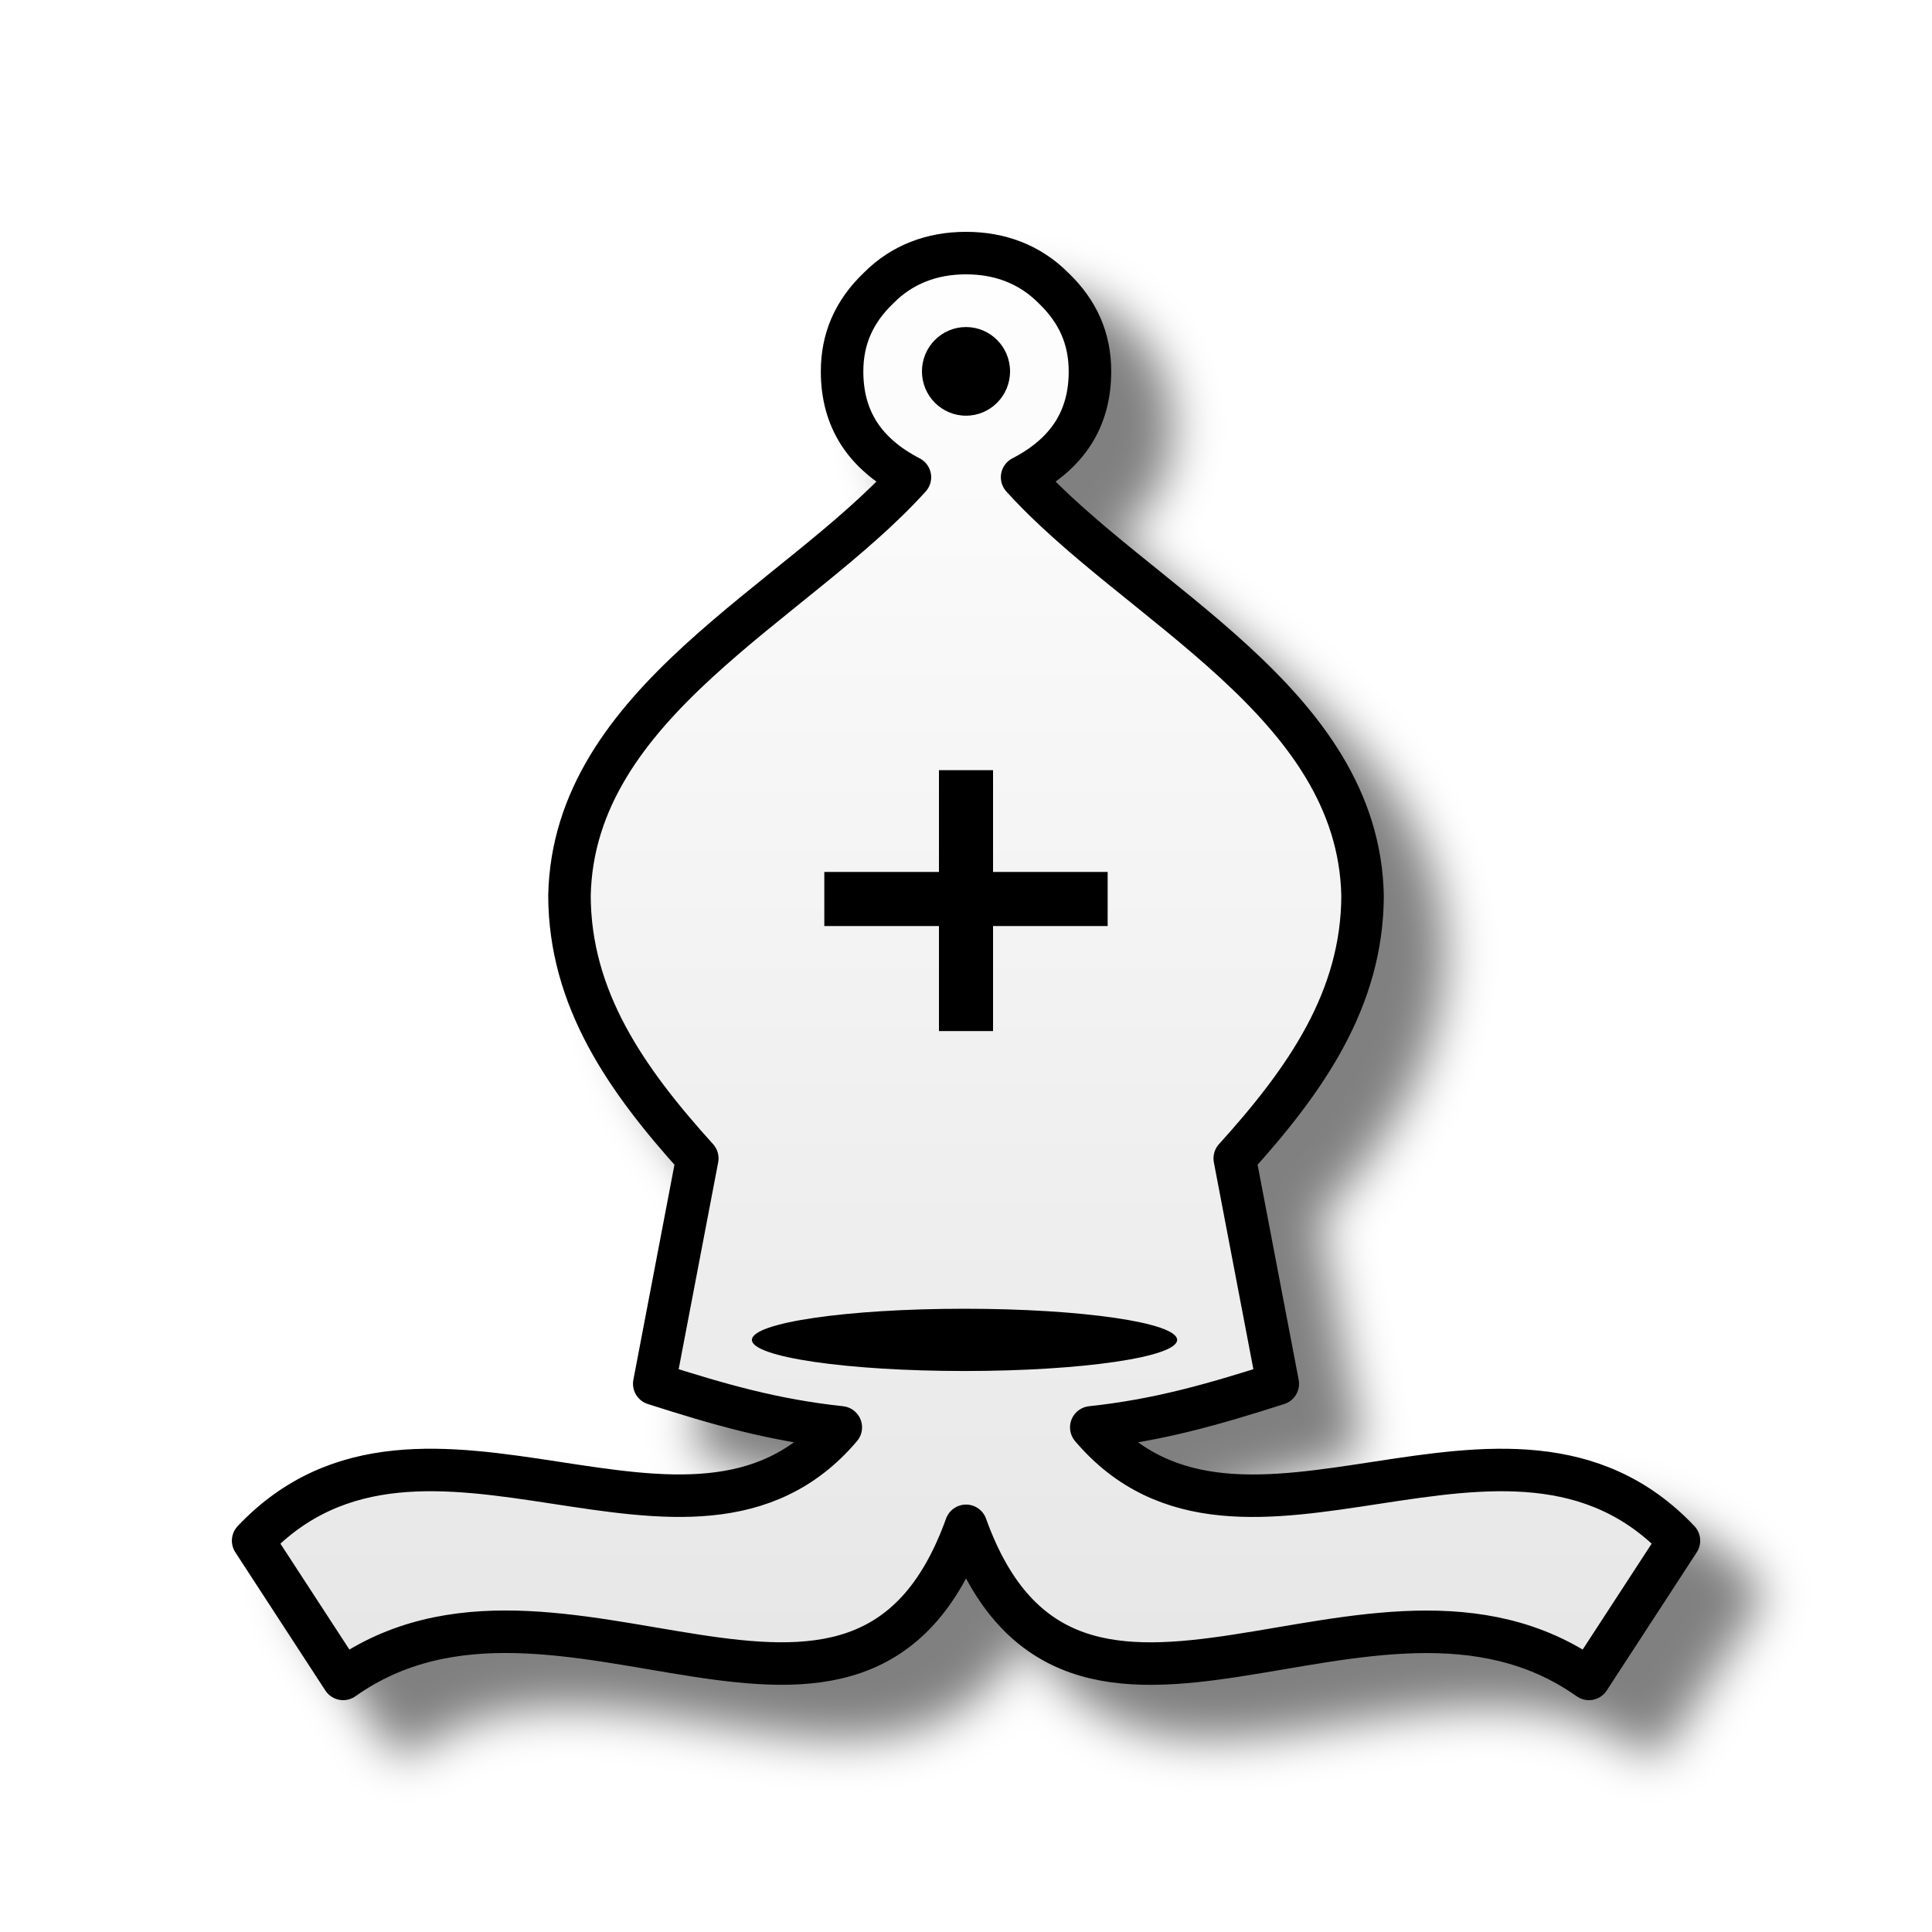
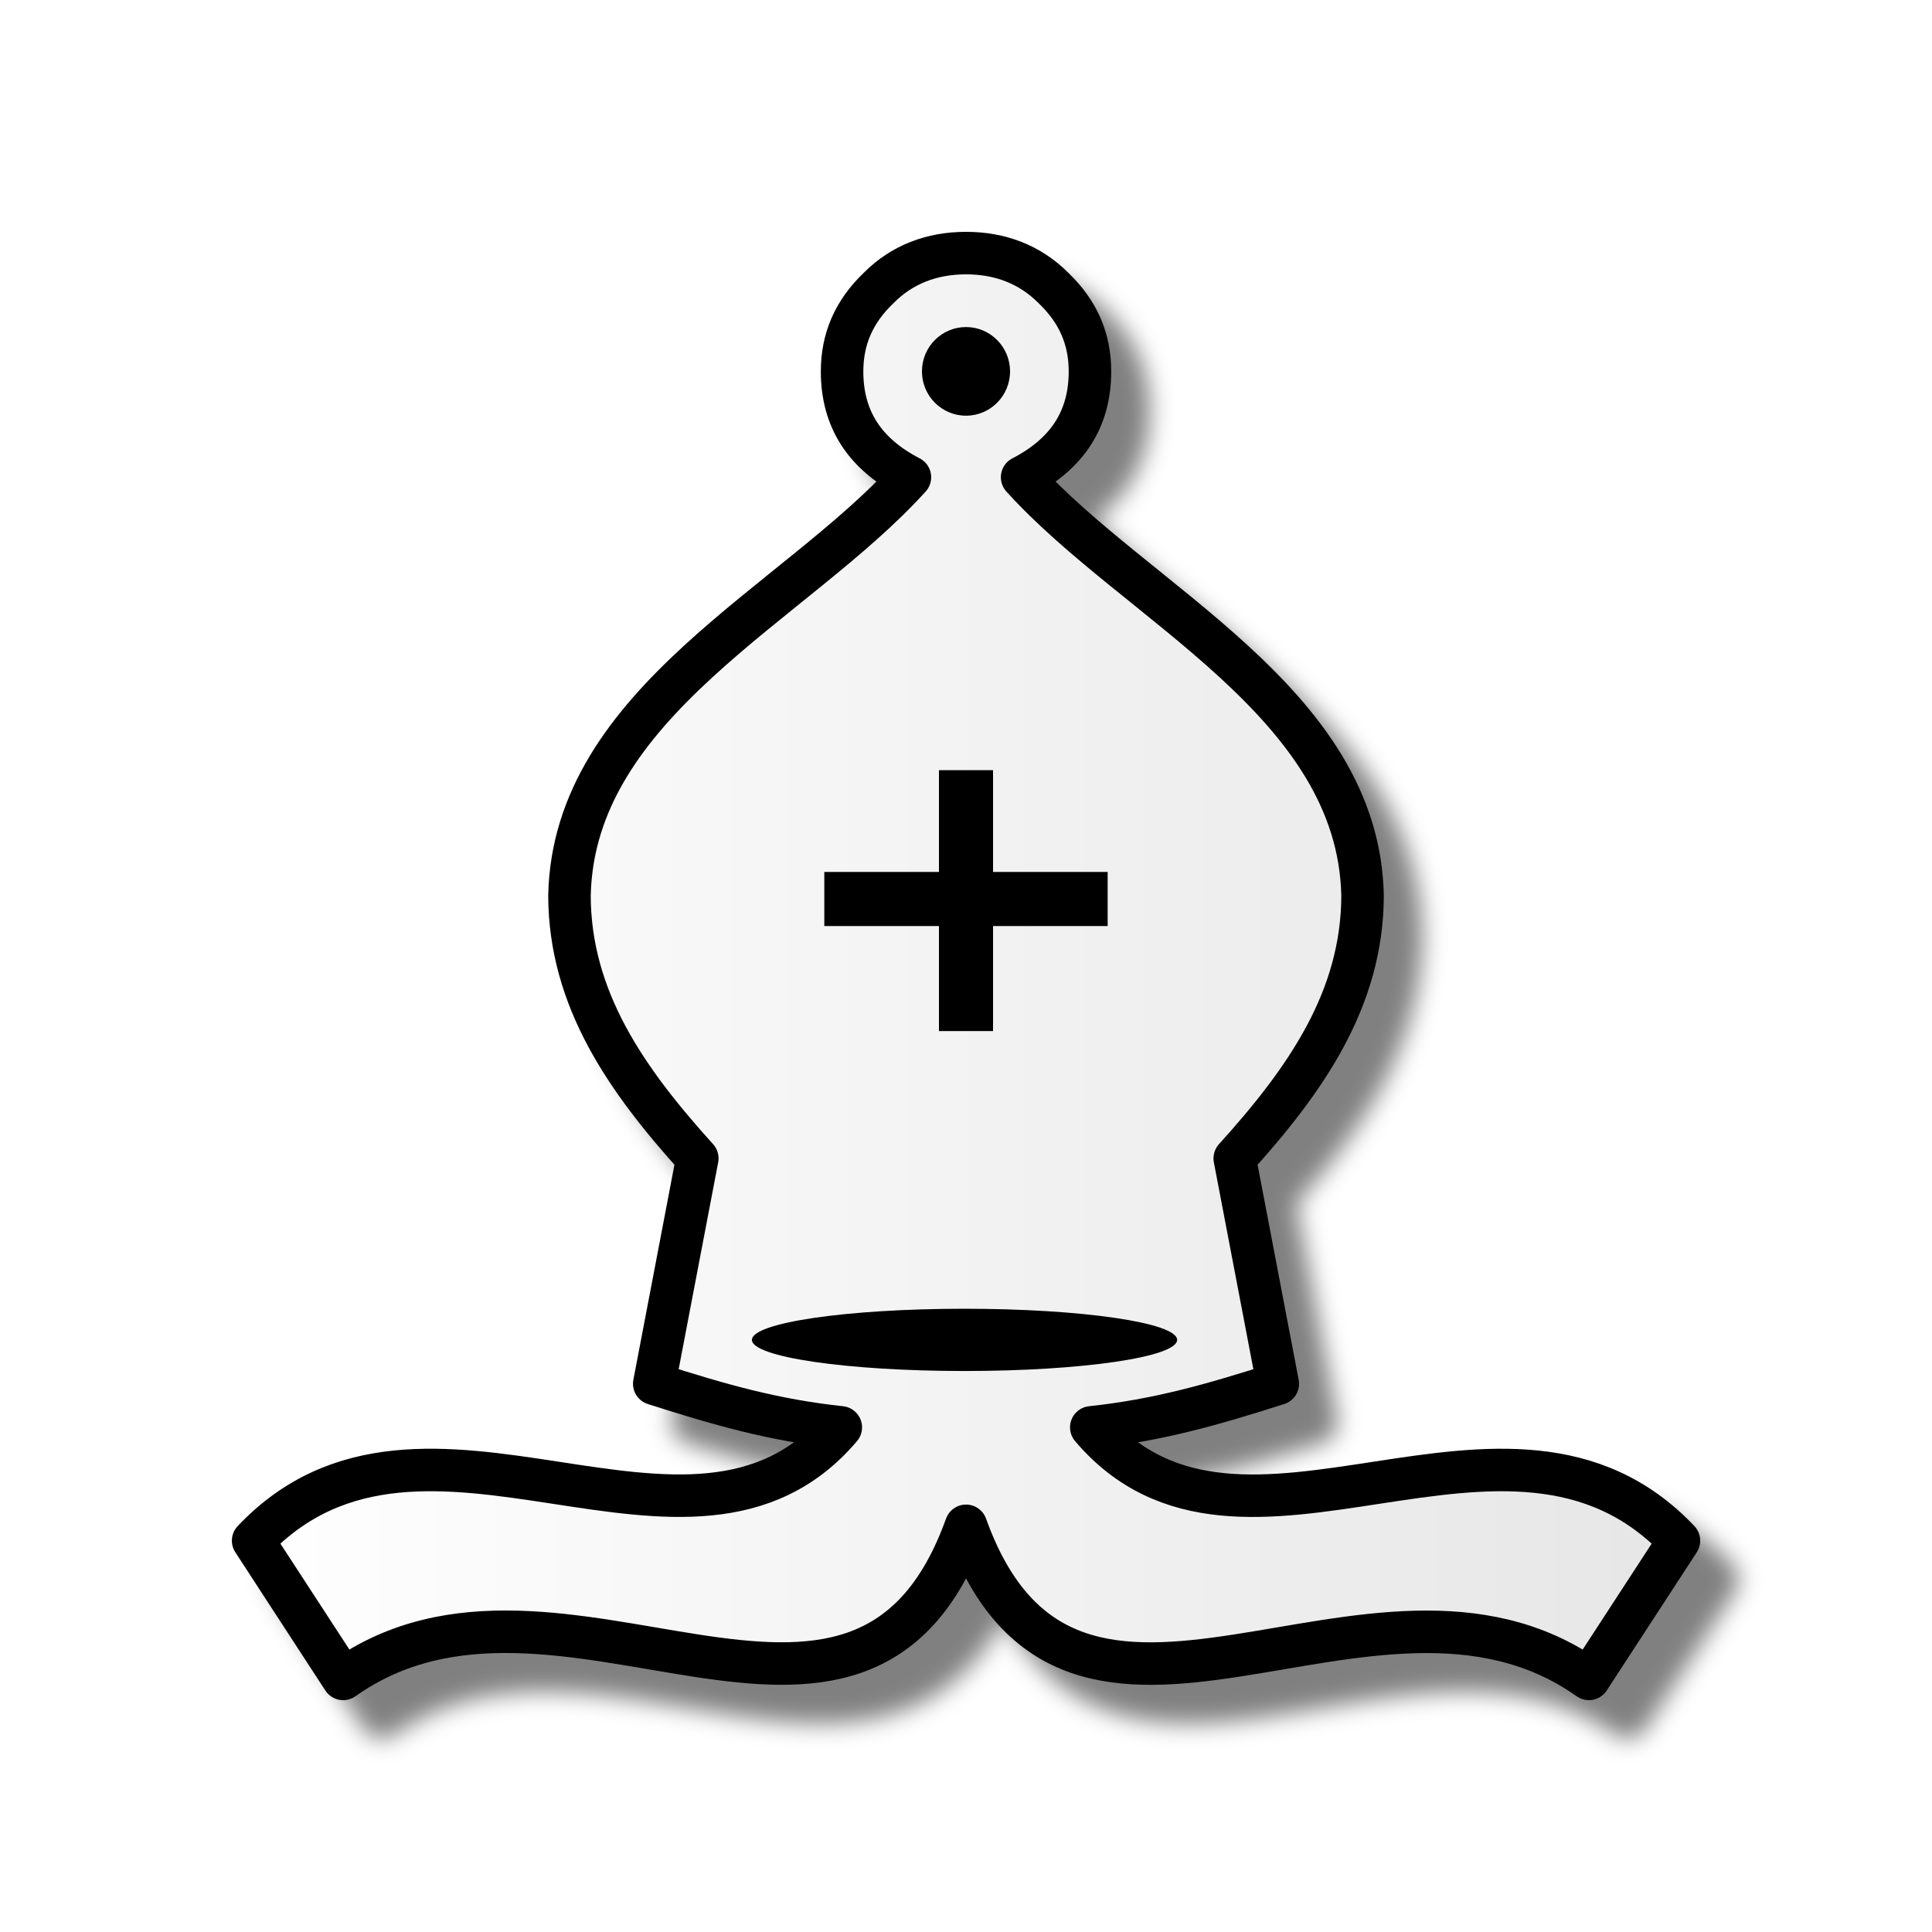
<svg xmlns="http://www.w3.org/2000/svg" width="50mm" height="50mm" clip-rule="evenodd" fill-rule="evenodd" image-rendering="optimizeQuality" shape-rendering="geometricPrecision" text-rendering="geometricPrecision" version="1.1" viewBox="0 0 50 50">
  <defs>
-     <linearGradient id="linearGradient2720" x1="13269" x2="13269" y1="-9662.7" y2="-9519" gradientTransform="matrix(.26458 0 0 .26458 -3485.7 2562.6)" gradientUnits="userSpaceOnUse">
+     <linearGradient id="linearGradient2720" x1="13197" x2="13341" y1="-9591" y2="-9591" gradientTransform="matrix(.26458 0 0 .26458 -3485.7 2562.6)" gradientUnits="userSpaceOnUse">
      <stop stop-color="#fff" offset="0" />
      <stop stop-color="#e6e6e6" offset="1" />
    </linearGradient>
    <filter id="filter2809-5-8-5-1-4-7-4" color-interpolation-filters="sRGB">
      <feGaussianBlur result="blur" stdDeviation="0.01 0.01" />
    </filter>
    <filter id="filter845" color-interpolation-filters="sRGB">
      <feFlood flood-color="rgb(0,0,0)" flood-opacity=".498" result="flood" />
      <feComposite in="flood" in2="SourceGraphic" operator="in" result="composite1" />
-       <feGaussianBlur in="composite1" result="blur" stdDeviation="0.6" />
-       <feOffset dx="1.6" dy="1.4" result="offset" />
+       <feGaussianBlur in="composite1" result="blur" stdDeviation="0.3" />
+       <feOffset dx="1" dy="1" result="offset" />
      <feComposite in="SourceGraphic" in2="offset" result="composite2" />
    </filter>
  </defs>
  <g clip-rule="evenodd" shape-rendering="geometricPrecision">
    <g fill-rule="evenodd">
      <path d="m25 6.55c-0.878 0-1.654 0.29-2.261 0.903-0.641 0.612-0.946 1.321-0.946 2.159 0 1.225 0.574 2.127 1.756 2.739-2.969 3.286-8.708 5.822-8.811 10.828 0.008 2.674 1.466 4.764 3.308 6.8l-1.114 5.833c1.697 0.542 3.09 0.942 4.828 1.128-3.882 4.576-10.787-1.74-15.209 2.933l2.33 3.577c5.593-3.962 13.374 3.673 16.12-3.962 2.746 7.635 10.527 0.004 16.12 3.962l2.33-3.577c-4.422-4.673-11.327 1.644-15.209-2.933 1.738-0.186 3.13-0.587 4.827-1.128l-1.114-5.833c1.842-2.035 3.301-4.125 3.308-6.8-0.103-5.006-5.842-7.542-8.811-10.828 1.182-0.612 1.756-1.515 1.756-2.739 0-0.838-0.304-1.547-0.945-2.159-0.608-0.612-1.384-0.903-2.261-0.903z" fill="url(#linearGradient2720)" filter="url(#filter845)" image-rendering="optimizeQuality" stroke="#000" stroke-linejoin="round" stroke-width="1.1" />
      <ellipse class="st15" transform="matrix(.33757 0 0 .32227 -893.33 122.14)" cx="2720.3" cy="-271.4" rx="16.3" ry="2.5" filter="url(#filter2809-5-8-5-1-4-7-4)" image-rendering="optimizeQuality" stroke-width=".802" />
      <ellipse class="st15" cx="25" cy="9.611" rx="1.14" ry="1.147" image-rendering="optimizeQuality" stroke-width=".265" />
    </g>
    <path d="m21.333 23.266h7.333m-3.666-3.334v6.752" fill="none" image-rendering="optimizeQuality" stroke="#000" stroke-width="1.4" />
  </g>
</svg>
